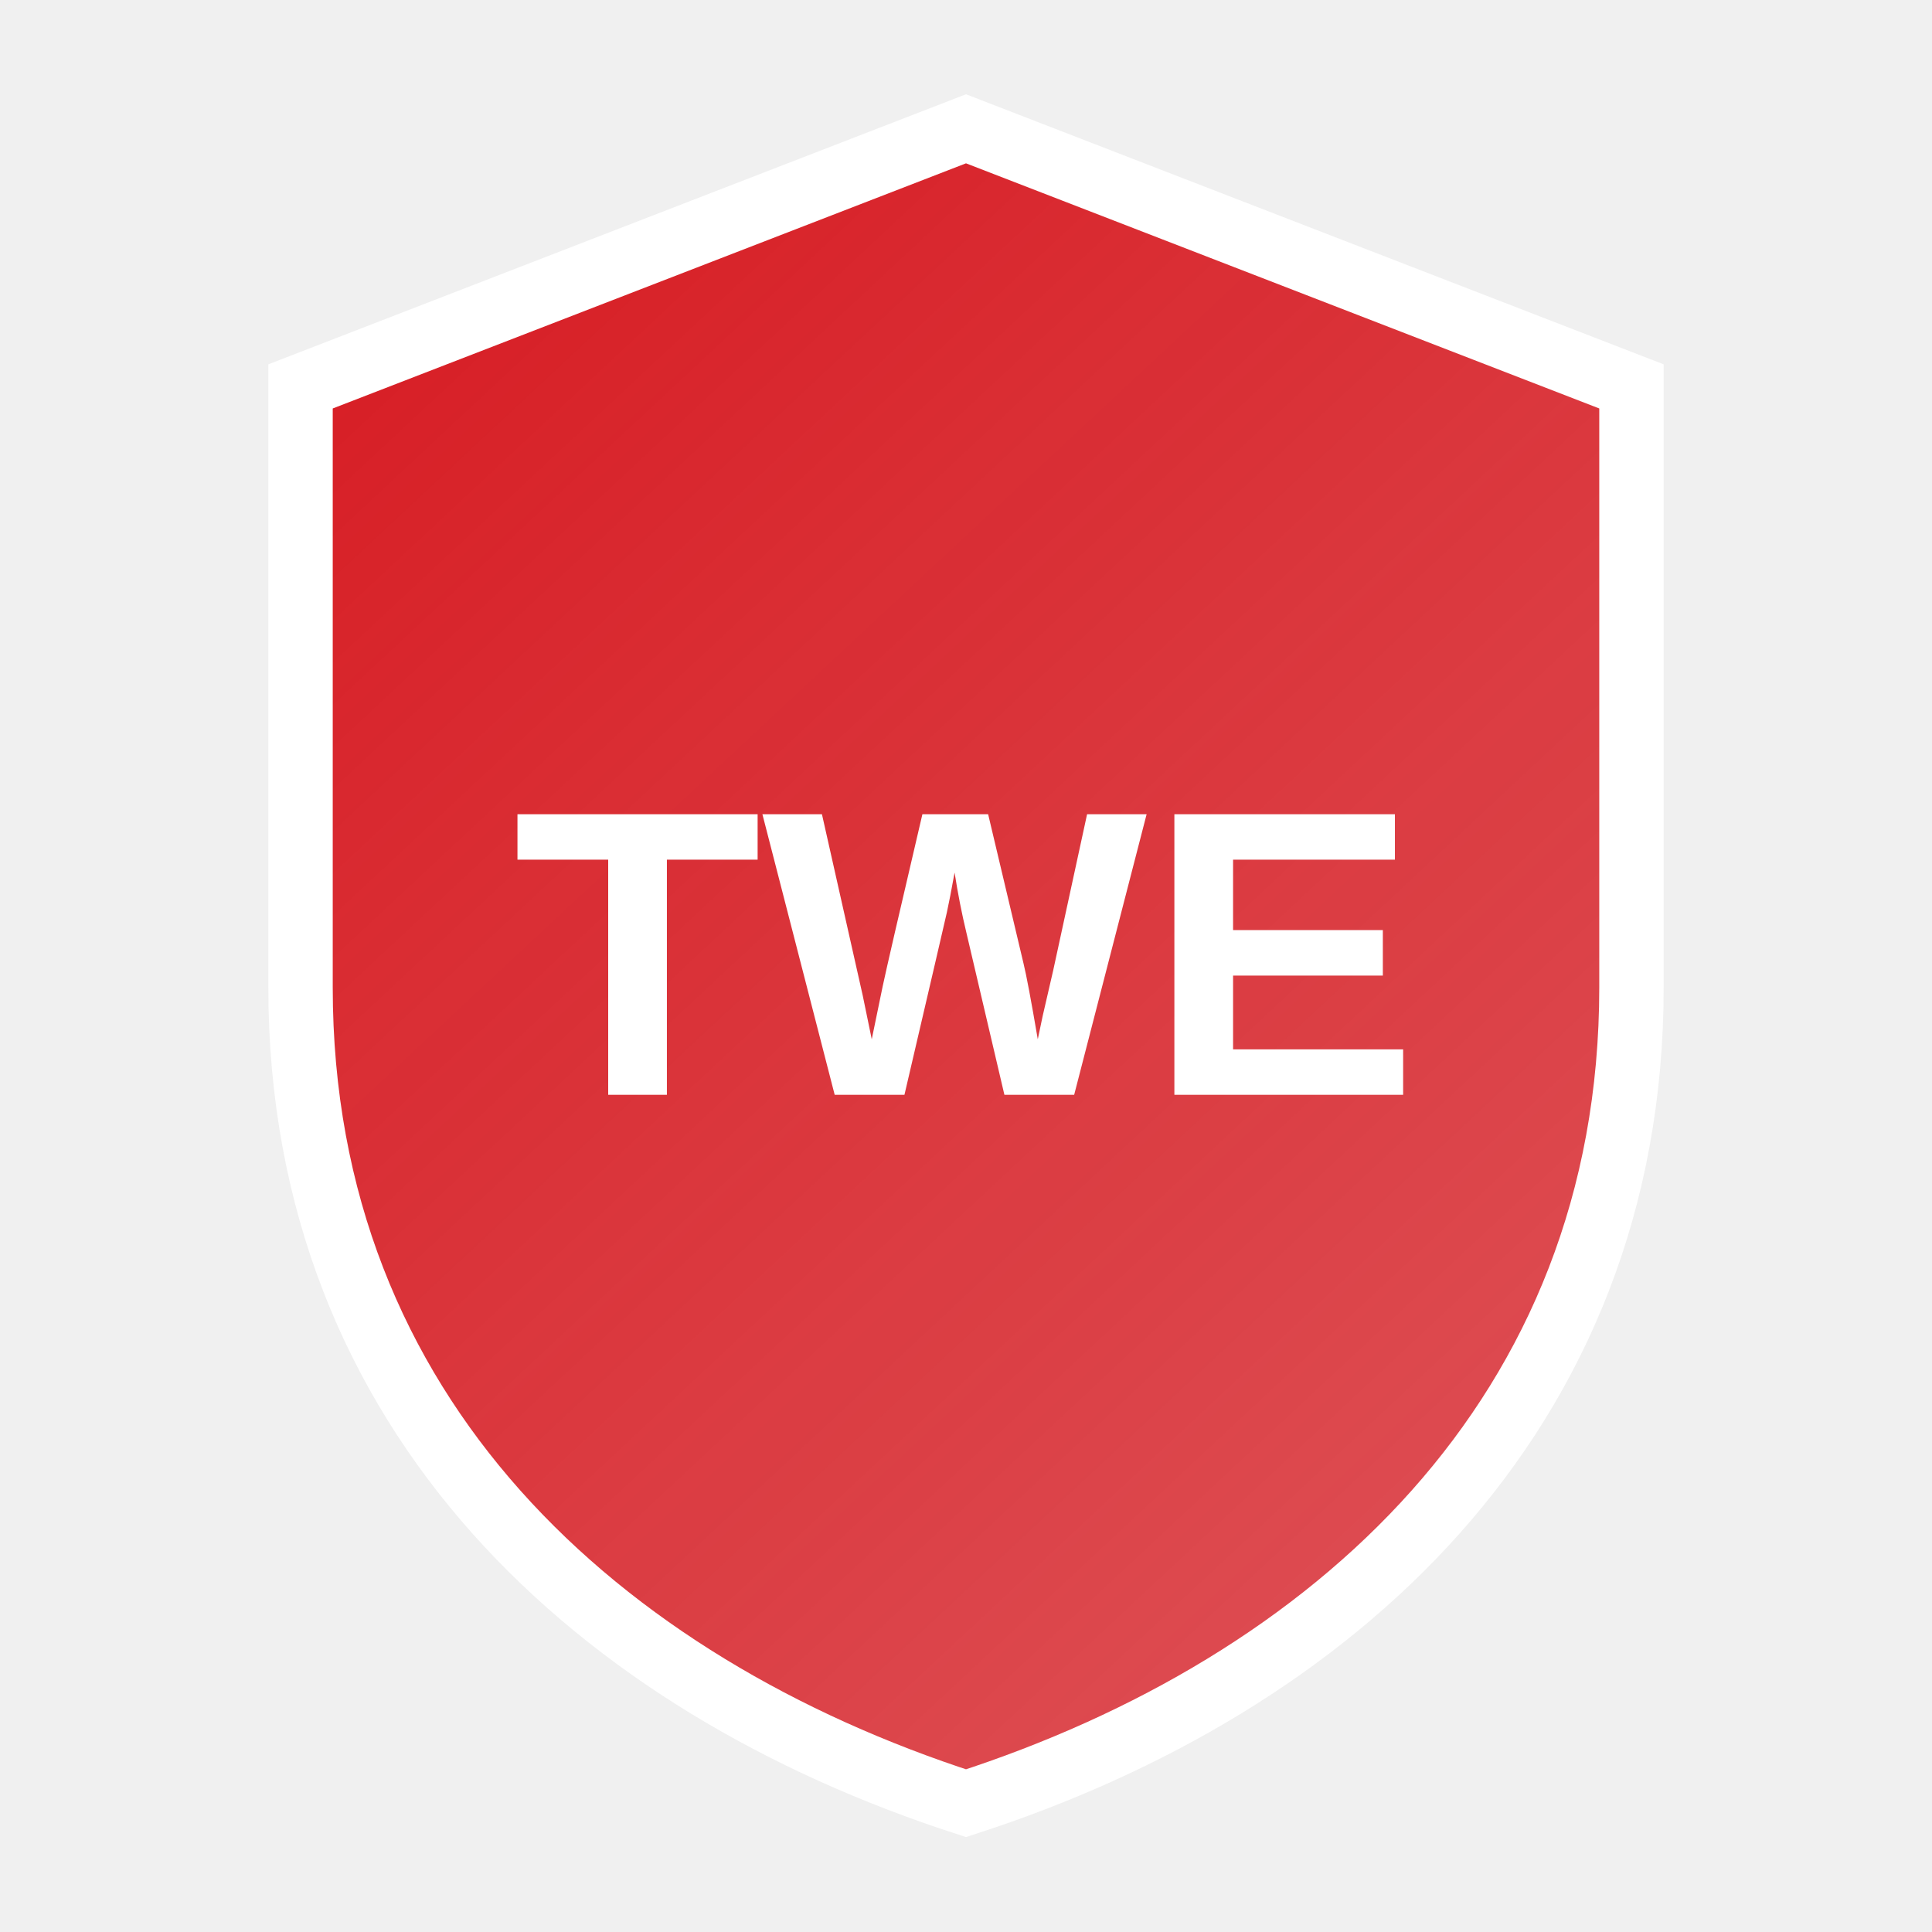
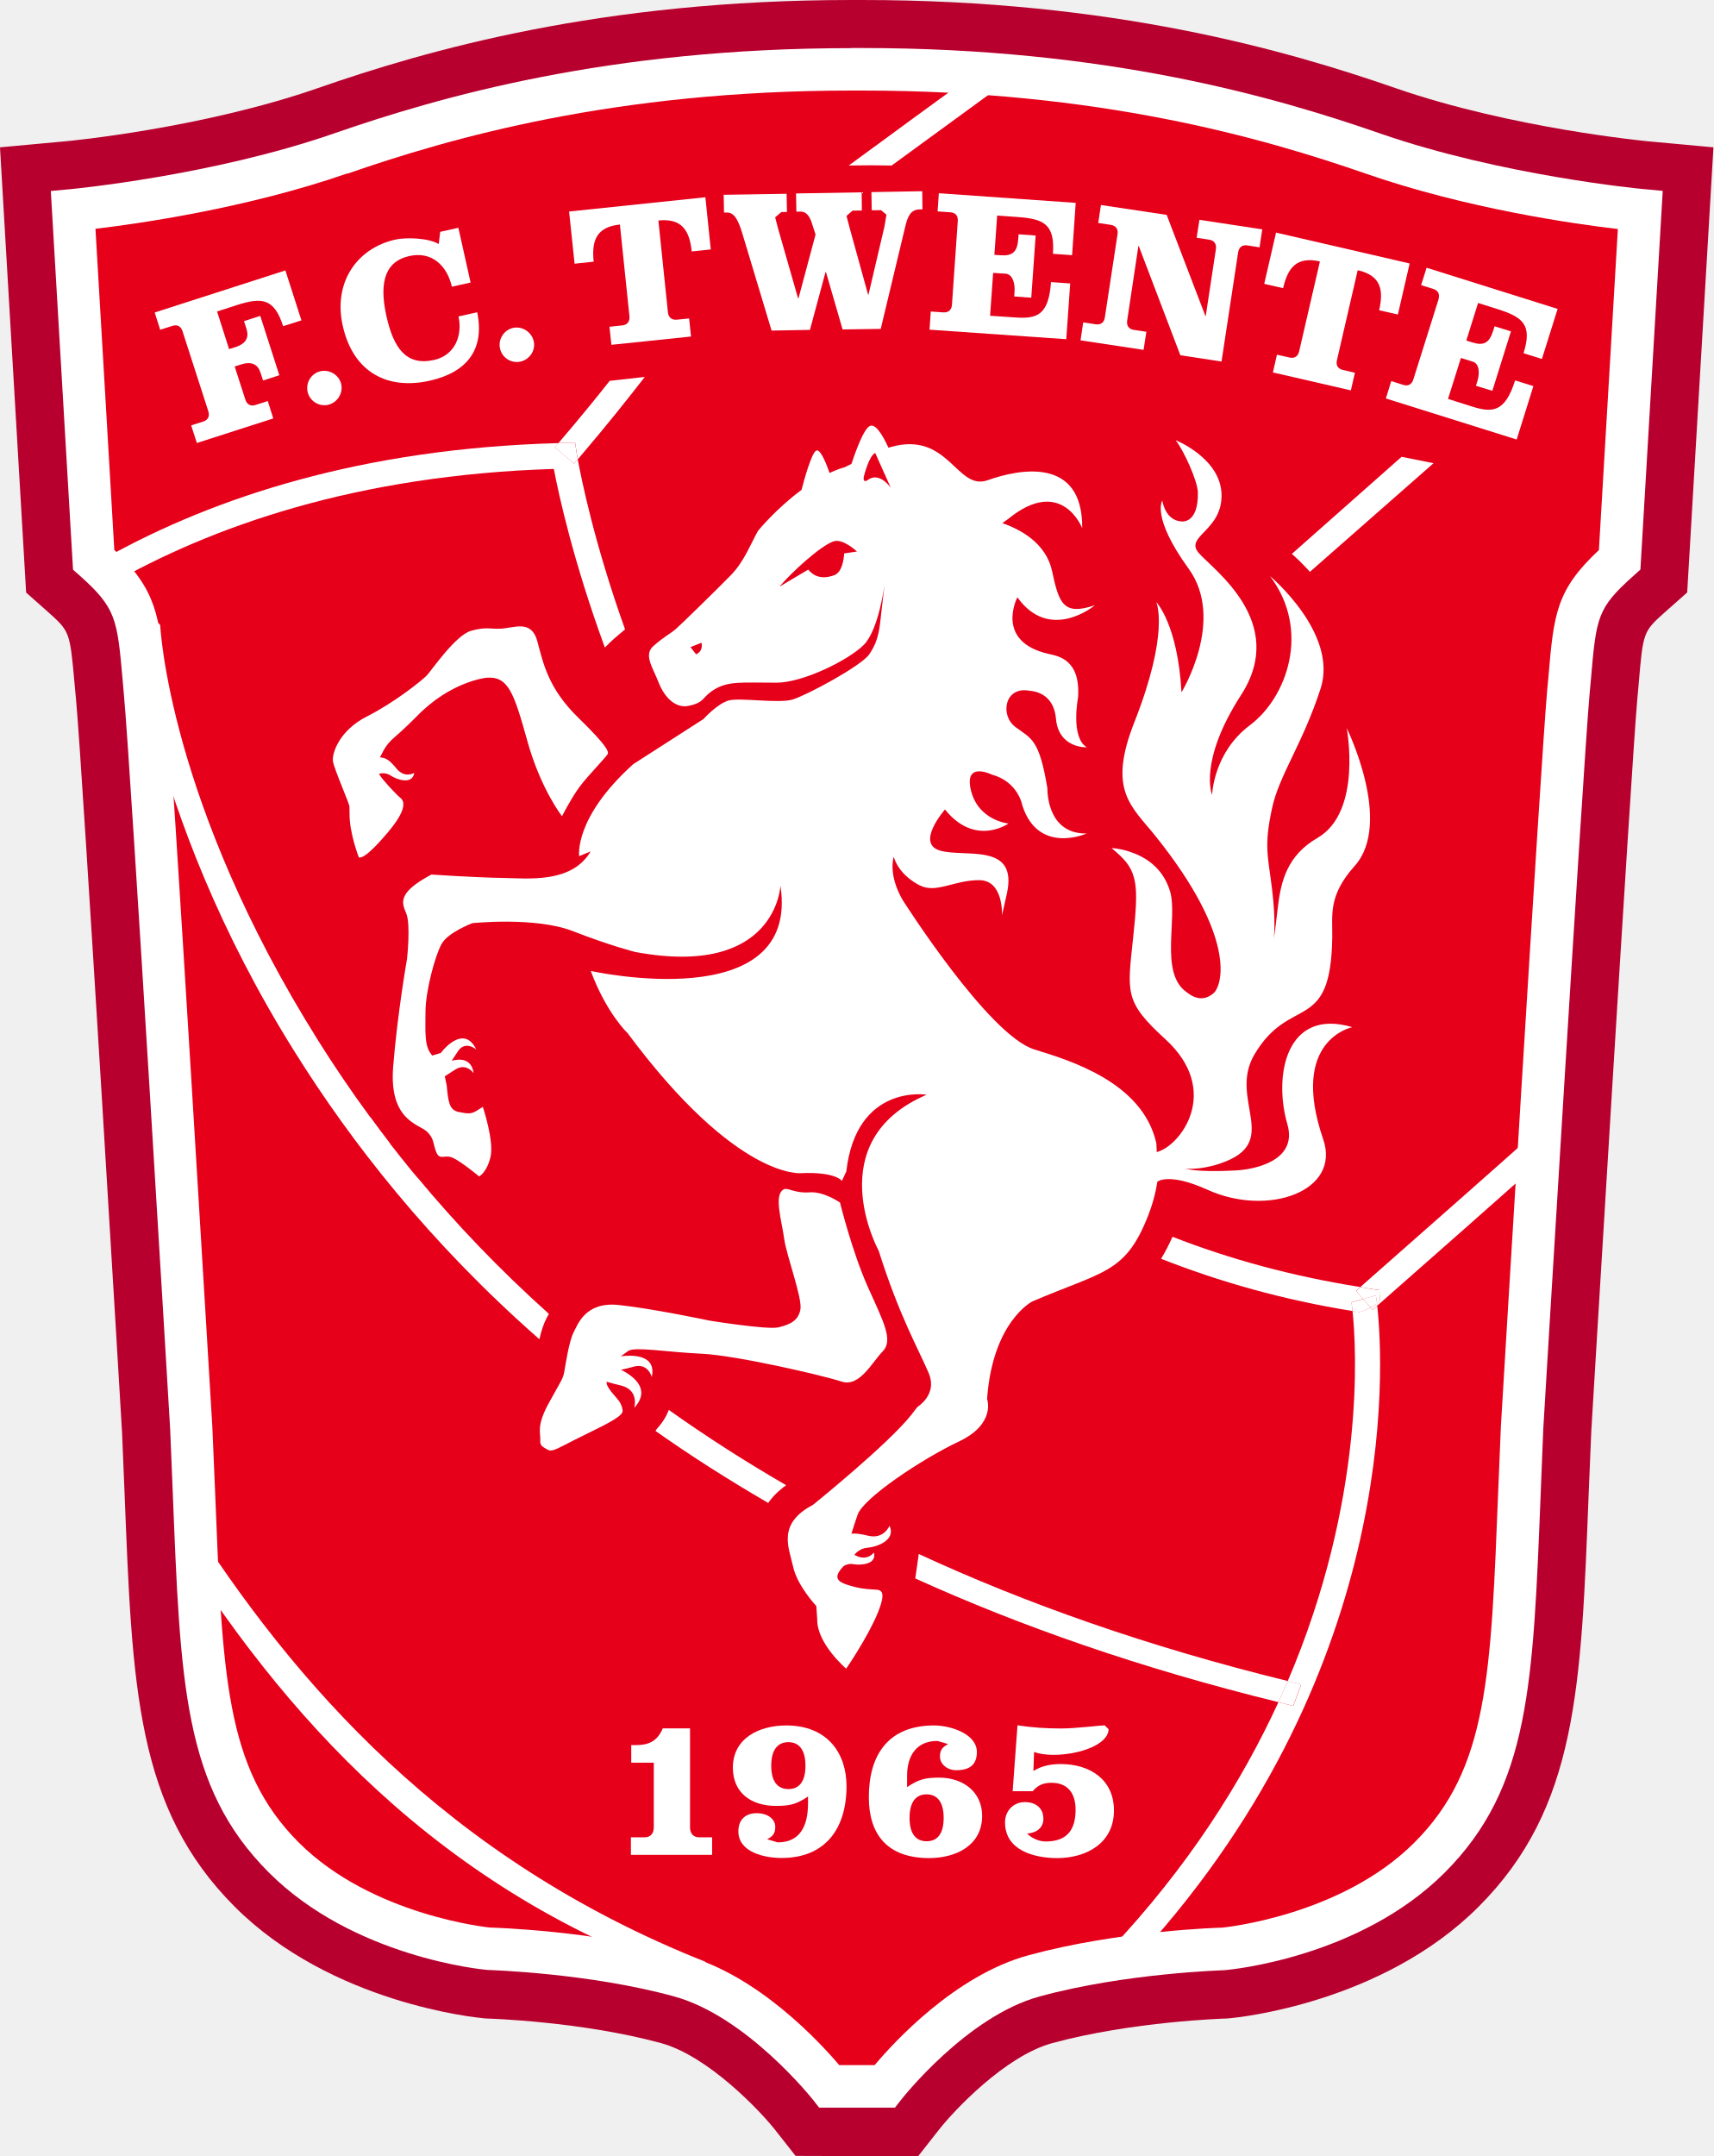
- <svg xmlns="http://www.w3.org/2000/svg" viewBox="0 0 180 180" fill="none">
-   <defs>
-     <linearGradient id="g_TWE" x1="20" y1="15" x2="160" y2="165" gradientUnits="userSpaceOnUse">
-       <stop offset="0%" stop-color="#D71920" />
-       <stop offset="100%" stop-color="#D71920" stop-opacity="0.72" />
+ <svg xmlns="http://www.w3.org/2000/svg" xmlns:xlink="http://www.w3.org/1999/xlink" width="281.947" height="354.677" viewBox="0 0 317.976 400" id="svg2" version="1.1">
+   <defs id="defs4">
+     <linearGradient id="stop0">
+       <stop id="stop3450" offset="0" stop-color="#00aaec" />
+       <stop id="stop3452" offset="1" stop-color="#0076d0" />
    </linearGradient>
+     <linearGradient gradientUnits="userSpaceOnUse" x2="641.65" x1="255.67" xlink:href="#stop0" />
+     <linearGradient gradientUnits="userSpaceOnUse" x2="861.7" x1="725.2" xlink:href="#stop0" />
+     <clipPath id="clipPath5029" clipPathUnits="userSpaceOnUse">
+       <rect transform="scale(1,-1)" y="-790.086" x="271.352" height="94.857" width="53.714" id="rect5031" style="fill:#0000ff;fill-rule:evenodd;stroke:#000000;stroke-width:0.8px;stroke-linecap:butt;stroke-linejoin:miter;stroke-opacity:1" />
+     </clipPath>
+     <clipPath clipPathUnits="userSpaceOnUse" id="clipPath2999">
+       <path d="m 0,0 595.276,0 0,841.89 L 0,841.89 0,0 Z" id="path3001" />
+     </clipPath>
+     <clipPath clipPathUnits="userSpaceOnUse" id="clipPath3007">
+       <path d="m 0,0 595.278,0 0,841.887 L 0,841.887 0,0 Z" id="path3009" />
+     </clipPath>
+     <clipPath clipPathUnits="userSpaceOnUse" id="clipPath3017">
+       <path d="m -8.505,-8.505 612.288,0 0,858.897 -612.288,0 0,-858.897 z" id="path3019" style="clip-rule:evenodd" />
+     </clipPath>
+     <clipPath clipPathUnits="userSpaceOnUse" id="clipPath3025">
+       <path d="m -44.073,850.392 683.424,0 0,-858.897 -683.424,0 0,858.897 z" id="path3027" />
+     </clipPath>
+     <clipPath clipPathUnits="userSpaceOnUse" id="clipPath3033">
+       <path d="M 595.278,841.887 0,841.887 0,0 l 595.278,0 0,841.887 z M 46.35,650.034 l 505.917,0 0,-71.514 -505.917,0 0,71.514 z" id="path3035" />
+     </clipPath>
+     <clipPath clipPathUnits="userSpaceOnUse" id="clipPath3045">
+       <path d="m 8.505,700.155 578.268,0 0,85.041 -578.268,0 0,-85.041 z" id="path3047" style="clip-rule:evenodd" />
+     </clipPath>
+     <clipPath clipPathUnits="userSpaceOnUse" id="clipPath3153">
+       <path d="m 29.763,28.962 110.16,0 0,45.126 -110.16,0 0,-45.126 z" id="path3155" style="clip-rule:evenodd" />
+     </clipPath>
+     <clipPath clipPathUnits="userSpaceOnUse" id="clipPath3161">
+       <path d="m 0.938,2.957 1,0 0,1 -1,0 0,-1 z" id="path3163" />
+     </clipPath>
+     <clipPath clipPathUnits="userSpaceOnUse" id="clipPath3173">
+       <path d="m 552.267,650.034 -505.917,0 0,-71.514 505.917,0 0,71.514 z" id="path3175" />
+     </clipPath>
+     <clipPath clipPathUnits="userSpaceOnUse" id="clipPath3181">
+       <path d="m 46.162,578.346 506.327,0 0,72.006 -506.327,0 0,-72.006 z" id="path3183" />
+     </clipPath>
+     <clipPath clipPathUnits="userSpaceOnUse" id="clipPath3201">
+       <path d="m 433.701,35.901 153.072,0 0,30.717 -153.072,0 0,-30.717 z" id="path3203" />
+     </clipPath>
+     <clipPath clipPathUnits="userSpaceOnUse" id="clipPath3289">
+       <path d="m 481.321,50.262 c -1.215,1.215 -1.216,3.185 -0.001,4.401 1.215,1.215 3.185,1.215 4.401,0 1.215,-1.215 1.216,-3.185 10e-4,-4.401 -1.215,-1.215 -3.186,-1.216 -4.401,0" id="path3291" />
+     </clipPath>
+     <clipPath clipPathUnits="userSpaceOnUse" id="clipPath3305">
+       <path d="m 481.292,50.188 c -0.254,0.255 -0.457,0.542 -0.608,0.848 1.186,-1.117 3.052,-1.095 4.212,0.064 1.159,1.16 1.18,3.027 0.063,4.212 0.306,-0.151 0.593,-0.353 0.847,-0.608 1.247,-1.247 1.248,-3.268 0.001,-4.515 -1.246,-1.247 -3.268,-1.247 -4.515,-10e-4" id="path3307" />
+     </clipPath>
+     <clipPath clipPathUnits="userSpaceOnUse" id="clipPath3313">
+       <path d="m 481.321,50.262 c -1.215,1.215 -1.216,3.185 -0.001,4.401 1.215,1.215 3.185,1.215 4.401,0 1.215,-1.215 1.216,-3.185 10e-4,-4.401 -1.215,-1.215 -3.186,-1.216 -4.401,0" id="path3315" />
+     </clipPath>
+     <clipPath clipPathUnits="userSpaceOnUse" id="clipPath3323">
+       <path d="m 481.321,50.262 c -1.215,1.215 -1.216,3.185 -0.001,4.401 1.215,1.215 3.185,1.215 4.401,0 1.215,-1.215 1.216,-3.185 10e-4,-4.401 -1.215,-1.215 -3.186,-1.216 -4.401,0" id="path3325" />
+     </clipPath>
+     <style type="text/css" id="style2989">
+    
+     .fil1 {fill:#2D4287}
+     .fil3 {fill:#912747}
+     .fil0 {fill:#B0ADB9}
+     .fil2 {fill:#FEFEFE}
+    
+   </style>
+     <clipPath id="clipPath6125-9">
+       <path id="path6127-5" d="m 297.905,392.154 c -3.142,-10e-4 -5.688,-2.55 -5.687,-5.692 0.002,-3.142 2.551,-5.689 5.693,-5.686 3.142,10e-4 5.688,2.55 5.686,5.692 -10e-4,3.141 -2.549,5.686 -5.688,5.686 -10e-4,0 -0.003,0 -0.004,0" />
+     </clipPath>
+     <clipPath id="clipPath6037-0">
+       <path id="path6039-7" d="m 297.901,398.972 c -6.908,-0.002 -12.505,-5.605 -12.501,-12.514 0.003,-6.909 5.606,-12.505 12.514,-12.501 6.909,0.002 12.506,5.606 12.502,12.514 -0.003,6.906 -5.603,12.501 -12.508,12.501 -0.003,0 -0.005,0 -0.007,0" />
+     </clipPath>
+     <clipPath id="clipPath5949-4">
+       <path id="path5951-5" d="m 297.898,405.359 c -7.423,-0.004 -13.844,-4.289 -16.93,-10.517 -1.252,-2.527 -1.955,-5.375 -1.954,-8.387 10e-4,-1.194 0.113,-2.362 0.325,-3.496 l 5.992,0.004 c -0.308,1.112 -0.474,2.284 -0.475,3.495 -10e-4,2.082 0.486,4.051 1.352,5.797 2.132,4.302 6.566,7.259 11.693,7.261 5.123,0.003 9.557,-2.946 11.695,-7.239 0.872,-1.749 1.362,-3.72 1.363,-5.806 10e-4,-1.21 -0.164,-2.382 -0.472,-3.495 l 5.993,0.003 c 0.211,1.133 0.322,2.302 0.321,3.497 -10e-4,3.034 -0.717,5.9 -1.99,8.439 -3.102,6.194 -9.506,10.444 -16.903,10.444 -0.003,0 -0.007,0 -0.01,0" />
+     </clipPath>
+     <style id="style6" type="text/css" />
  </defs>
-   <path d="M90 12 L152 36 V92 C152 132 124 157 90 168 C56 157 28 132 28 92 V36 L90 12 Z" fill="url(#g_TWE)" stroke="#FFFFFF" stroke-width="6" />
-   <text x="90" y="102" text-anchor="middle" font-family="Arial,sans-serif" font-weight="900" font-size="38" fill="#FFFFFF">TWE</text>
+   <g id="layer1" transform="translate(312.0272,-269.5804)">
+     <g style="fill-rule:evenodd" id="g5531" transform="matrix(0.00833195,0,0,0.00833195,-311.9069,269.5803)">
+       <g id="g3111" transform="translate(-29023.315,11726.583)">
+         <path style="fill:#e6001a;fill-rule:nonzero" id="path12" d="m 47975.686,-10182.453 c -4977.195,0 -8582.662,906.989 -11386.082,1878.941 -2803.42,971.952 -5949.147,1259.29 -5949.147,1259.29 L 31097.7,736.392 c 1031.918,914.485 991.94,1324.254 1144.355,2975.823 149.915,1631.58 1029.419,16363.276 1029.419,16363.276 227.372,5262.034 107.44,7608.211 2058.84,9562.11 1783.994,1783.994 4577.419,2033.854 4577.419,2033.854 0,0 2243.736,57.467 4232.615,599.662 1801.484,489.723 3343.115,2461.112 3343.115,2461.112 l 1229.307,0 c 0,0 1526.64,-1968.89 3325.626,-2461.112 1993.876,-544.693 4235.112,-599.662 4235.112,-599.662 0,0 2793.426,-249.86 4577.42,-2033.854 1958.896,-1958.896 1831.468,-4297.578 2058.84,-9562.11 0,0 887,-14731.696 1031.918,-16363.276 152.414,-1721.53 112.437,-2061.338 1144.355,-2975.823 l 457.242,-7780.614 c 0,0 -3148.225,-287.338 -5949.146,-1259.29 -2803.42,-971.952 -6408.888,-1878.941 -11386.082,-1878.941 l -229.871,0 z" />
+         <path style="fill:#b7002e;fill-rule:nonzero" id="path14" d="m 37096.818,-6844.335 c 2218.749,-769.566 5759.254,-1791.49 10878.868,-1791.49 l 229.87,0 c 5122.113,0 8662.617,1021.924 10878.868,1791.49 1749.014,607.158 3587.977,956.961 4829.777,1146.853 -99.943,1731.524 -289.836,4932.22 -337.309,5746.761 C 62662.407,1021.232 62552.469,1808.288 62427.539,3254.972 l -27.484,322.318 c -144.918,1634.079 -996.938,15806.09 -1031.918,16408.251 l -57.468,1411.704 c -167.406,4212.625 -249.859,5844.206 -1551.625,7148.47 -1306.764,1306.764 -3440.561,1564.119 -3600.471,1581.609 -369.791,12.493 -2523.577,107.439 -4524.949,652.132 -1539.133,419.764 -2820.91,1561.62 -3538.006,2318.693 -719.594,-754.574 -2008.868,-1898.929 -3548,-2318.693 -2001.372,-544.693 -4155.158,-639.639 -4524.949,-652.132 -157.412,-17.49 -2291.209,-274.845 -3600.471,-1581.609 -1301.766,-1301.766 -1381.721,-2940.842 -1551.625,-7180.952 l -54.969,-1356.735 c -37.479,-627.146 -884.502,-14799.158 -1036.916,-16438.234 l -29.983,-337.31 C 33633.77,1933.217 33556.314,1078.699 32604.35,51.778 c -47.473,-812.042 -237.366,-4017.735 -339.808,-5749.259 1244.298,-189.893 3080.763,-539.696 4832.276,-1146.853 z m 10878.868,-4882.248 c -5589.35,0 -9464.665,1119.369 -11893.296,1963.893 -2581.045,896.994 -5554.369,1176.837 -5584.352,1179.335 l -1489.161,137.423 87.451,1494.158 494.721,8420.254 479.729,424.76 c 494.722,442.251 494.722,442.251 599.662,1614.09 l 32.482,349.803 c 147.417,1586.606 1016.927,16165.888 1024.423,16313.304 l 54.969,1321.755 c 172.402,4355.046 254.856,7038.533 2456.115,9239.792 2156.285,2156.285 5394.459,2468.609 5531.882,2481.102 l 47.473,4.997 47.473,2.498 c 19.989,0 2088.823,62.465 3867.82,547.192 1051.907,287.338 2211.254,1516.645 2533.572,1923.915 l 462.24,587.169 752.076,2.499 1981.383,0 467.236,-594.665 c 319.82,-407.27 1466.674,-1634.079 2516.082,-1918.918 1778.997,-484.727 3845.333,-547.192 3867.82,-547.192 l 44.974,-2.498 49.972,-4.997 c 137.423,-12.493 3375.598,-322.319 5531.882,-2481.102 2203.758,-2203.758 2283.713,-4874.752 2453.617,-9209.808 l 57.468,-1376.724 c 7.495,-122.431 884.501,-14704.212 1024.422,-16295.815 l 29.983,-329.814 c 99.944,-1181.834 99.944,-1181.834 602.161,-1629.082 l 479.729,-424.76 584.671,-9911.913 -1489.161,-137.423 c -29.983,-4.997 -3000.808,-284.839 -5586.851,-1179.335 -2426.132,-842.025 -6303.946,-1963.893 -11890.797,-1963.893 l -229.87,0 z" />
+         <path style="fill:#e6001a;fill-rule:nonzero" id="path16" d="m 47975.686,-10182.453 c -4977.195,0 -8582.662,906.989 -11386.082,1878.941 -2803.42,971.952 -5949.147,1259.29 -5949.147,1259.29 L 31097.7,736.392 c 1031.918,914.485 991.94,1324.254 1144.355,2975.823 149.915,1631.58 1029.419,16363.276 1029.419,16363.276 227.372,5262.034 107.44,7608.211 2058.84,9562.11 1783.994,1783.994 4577.419,2033.854 4577.419,2033.854 0,0 2243.736,57.467 4232.615,599.662 1801.484,489.723 3343.115,2461.112 3343.115,2461.112 l 1229.307,0 c 0,0 1526.64,-1968.89 3325.626,-2461.112 1993.876,-544.693 4235.112,-599.662 4235.112,-599.662 0,0 2793.426,-249.86 4577.42,-2033.854 1958.896,-1958.896 1831.468,-4297.578 2058.84,-9562.11 0,0 887,-14731.696 1031.918,-16363.276 152.414,-1721.53 112.437,-2061.338 1144.355,-2975.823 l 457.242,-7780.614 c 0,0 -3148.225,-287.338 -5949.146,-1259.29 -2803.42,-971.952 -6408.888,-1878.941 -11386.082,-1878.941 l -229.871,0 z" />
+         <path style="fill:#ffffff;fill-rule:nonzero" id="path18" d="m 36744.517,-7858.763 c 2291.208,-794.552 5946.648,-1851.456 11231.169,-1851.456 l 229.87,0 c 5284.521,0 8939.961,1056.904 11228.671,1851.456 2246.234,779.561 4642.383,1119.369 5609.338,1231.806 -47.473,774.563 -402.273,6816.158 -422.262,7148.471 -949.465,889.499 -1004.434,1414.203 -1124.366,2823.408 l -29.983,324.817 c -142.42,1619.087 -994.44,15776.107 -1029.42,16375.769 l -57.468,1391.715 c -164.907,4132.671 -219.876,6216.496 -1866.448,7863.068 -1636.577,1639.076 -4257.6,1893.933 -4285.084,1896.431 -62.465,0 -2291.209,64.964 -4312.569,614.654 -1629.082,444.749 -2993.313,1931.411 -3425.569,2446.121 l -789.555,0 c -434.755,-512.211 -1808.981,-2001.372 -3438.062,-2446.121 -2021.361,-549.69 -4250.105,-614.654 -4345.051,-617.152 0,0 -2618.524,-257.355 -4255.102,-1893.933 -1644.073,-1644.073 -1699.042,-3737.893 -1866.448,-7895.549 l -57.467,-1351.738 c -37.479,-609.657 -879.504,-14766.677 -1029.42,-16388.263 l -29.983,-342.307 c -117.434,-1324.254 -182.397,-1913.921 -1124.366,-2803.42 -17.49,-332.313 -374.789,-6373.907 -419.764,-7150.969 966.955,-114.935 3363.105,-454.744 5606.84,-1231.806 z m 11231.169,-2795.924 c -5426.941,0 -9184.823,1086.887 -11540.995,1903.927 -2713.47,939.47 -5806.727,1229.307 -5836.71,1234.304 l -457.242,42.476 494.721,8432.747 147.417,129.927 c 814.541,724.592 837.028,969.454 956.961,2321.192 l 29.983,344.806 c 149.915,1604.096 1021.924,16200.868 1029.419,16348.284 l 54.969,1341.744 c 172.403,4312.569 237.367,6621.268 2143.792,8525.195 1883.938,1883.938 4747.324,2158.783 4867.256,2168.777 52.471,2.499 2241.237,64.964 4150.161,587.169 1624.085,442.251 3078.265,2278.716 3095.755,2296.206 l 142.42,182.397 1689.048,0 142.419,-182.397 c 14.992,-17.49 1454.181,-1851.457 3080.764,-2293.707 1911.422,-522.206 4097.69,-582.172 4120.177,-584.671 149.916,-12.493 3013.302,-287.338 4899.738,-2171.276 1906.426,-1906.425 1968.891,-4205.129 2141.293,-8495.211 l 54.969,-1381.721 c 7.496,-139.921 887,-14736.693 1029.42,-16343.288 l 29.983,-327.315 c 122.431,-1424.197 139.921,-1606.594 959.459,-2338.682 l 144.919,-129.927 497.219,-8432.747 -454.743,-42.476 c -29.983,-2.498 -3123.24,-294.834 -5836.71,-1234.304 -2356.172,-819.538 -6114.054,-1903.926 -11540.995,-1903.926 l -229.87,0 z" />
+         <path style="fill:#ffffff;fill-rule:nonzero" id="path20" d="m 44377.714,26761.722 0,2198.761 c 0,129.926 64.963,224.873 204.884,224.873 l 287.338,0 0,389.78 -1808.98,0 0,-389.78 304.828,0 c 139.921,0 204.885,-92.448 204.885,-224.873 l 0,-1436.691 -502.217,0 0,-392.278 117.434,0 c 269.848,0 464.738,-87.451 584.67,-372.291 l 604.659,0 z" />
+         <path style="fill:#ffffff;fill-rule:nonzero" id="path22" d="m 46186.694,27591.254 c 0,357.299 144.918,519.708 382.285,519.708 237.366,0 379.786,-162.409 379.786,-519.708 0,-357.298 -144.919,-524.704 -379.786,-524.704 -237.367,0 -382.285,167.406 -382.285,524.704 z m 819.538,684.615 c -249.859,172.402 -404.772,209.881 -712.098,209.881 -557.186,0 -961.958,-292.335 -961.958,-852.019 0,-659.629 592.166,-939.471 1186.831,-939.471 931.974,0 1344.242,632.144 1344.242,1351.738 0,954.462 -479.729,1599.099 -1444.186,1599.099 l -4.997,0 c -372.29,0 -959.459,-124.93 -959.459,-592.166 0,-287.338 187.394,-404.772 404.772,-404.772 257.355,0 417.264,134.924 417.264,307.326 0,142.42 -54.969,209.882 -182.397,272.347 l 237.366,69.961 c 479.73,0 674.62,-342.308 674.62,-869.51 l 0,-157.412 z" />
+         <path style="fill:#ffffff;fill-rule:nonzero" id="path24" d="m 49267.458,28753.1 c 0,357.298 144.918,519.707 379.785,519.707 237.367,0 379.786,-162.409 379.786,-519.707 0,-357.299 -144.918,-524.705 -379.786,-524.705 -237.366,0 -379.785,167.406 -379.785,524.705 z m -52.471,-687.113 c 252.358,-172.403 404.772,-209.882 712.099,-209.882 519.707,0 956.96,307.327 956.96,852.02 0,659.628 -584.67,939.47 -1181.834,939.47 -916.983,0 -1341.743,-514.71 -1341.743,-1354.236 0,-951.964 439.752,-1599.099 1454.18,-1599.099 367.293,0 951.964,187.394 951.964,592.166 0,287.338 -167.406,404.772 -459.741,404.772 -199.888,0 -362.296,-134.924 -362.296,-307.327 0,-144.918 57.467,-209.881 182.397,-274.845 l -239.865,-69.96 c -477.231,0 -674.619,344.805 -674.619,772.065 l 0,257.354 z" />
+         <path style="fill:#ffffff;fill-rule:nonzero" id="path26" d="m 51673.601,26691.762 c 327.316,49.971 647.135,69.96 971.952,69.96 319.82,0 882.003,-69.96 966.955,-69.96 l 87.451,84.952 c 0,334.811 -637.141,572.177 -1231.806,572.177 -162.408,0 -317.321,-22.487 -427.259,-64.963 l -14.991,424.76 c 184.895,-117.434 394.777,-154.912 607.157,-154.912 647.136,0 1186.831,339.808 1186.831,1034.417 0,724.591 -609.656,1059.402 -1264.287,1059.402 -514.71,0 -1161.845,-172.402 -1161.845,-794.552 0,-254.856 184.896,-452.245 442.251,-452.245 232.369,0 412.267,124.93 412.267,372.29 0,209.882 -167.405,317.321 -362.295,327.316 102.442,107.439 264.85,177.4 414.766,177.4 474.732,0 664.625,-259.854 664.625,-707.102 0,-342.307 -154.913,-599.662 -534.698,-599.662 -149.916,0 -292.336,32.482 -419.764,187.395 l -447.248,0 107.44,-1461.676 z" />
+         <path style="fill:#ffffff;fill-rule:nonzero" id="path28" d="m 33031.609,22793.959 c 2536.071,3975.259 6141.539,7938.025 12088.187,9754.501 l -407.271,-594.665 c -5804.228,-2306.2 -9167.332,-6233.986 -11531,-9939.397 l -152.414,782.059 z" />
+         <path style="fill:#ffffff;fill-rule:nonzero" id="path30" d="m 33391.407,-1869.639 -124.93,-384.783 267.349,-84.952 c 109.938,-34.98 149.916,-119.932 114.936,-229.87 l -574.676,-1781.496 c -34.981,-109.938 -117.434,-154.913 -224.874,-119.932 l -272.346,87.451 -122.431,-384.783 2910.859,-936.972 357.299,1111.873 -407.271,129.927 c -202.386,-629.645 -479.729,-647.135 -1039.414,-467.237 l -432.256,139.921 267.349,837.028 137.423,-42.476 c 249.859,-79.955 309.825,-224.873 249.859,-409.769 l -54.969,-169.904 362.295,-117.434 424.761,1321.755 -362.296,117.434 -54.969,-169.904 c -59.966,-184.896 -192.391,-267.349 -442.25,-184.896 l -134.924,42.476 237.366,737.085 c 34.98,109.938 117.434,154.913 227.372,119.932 l 272.346,-87.451 122.431,387.282 -1701.541,547.192 z" />
+         <path style="fill:#ffffff;fill-rule:nonzero" id="path32" d="m 36604.595,-3188.895 c 54.969,202.386 -69.96,414.766 -269.847,472.234 -199.888,54.969 -412.268,-62.465 -469.736,-264.851 -57.467,-204.885 64.964,-419.763 264.851,-474.732 197.389,-54.969 419.763,64.963 474.732,267.349 z" />
+         <path style="fill:#ffffff;fill-rule:nonzero" id="path34" d="m 38813.35,-6564.493 404.772,-89.949 272.347,1219.313 -417.265,92.448 c -104.941,-462.239 -442.251,-797.051 -949.465,-682.115 -499.718,109.938 -687.113,529.701 -509.713,1329.251 157.412,709.6 434.755,1124.366 1061.902,984.445 472.234,-104.941 637.141,-552.189 544.693,-969.453 l 417.265,-92.448 c 169.904,829.532 -227.372,1336.746 -1059.403,1524.141 -929.476,207.383 -1701.541,-174.901 -1936.409,-1226.809 -212.38,-951.963 304.828,-1721.53 1174.338,-1916.42 224.874,-49.972 724.592,-42.476 964.457,99.944 l 32.481,-272.346 z" />
+         <path style="fill:#ffffff;fill-rule:nonzero" id="path36" d="m 40899.674,-4113.374 c 37.479,209.882 -112.436,407.27 -317.321,442.251 -204.884,34.98 -404.772,-102.442 -439.752,-312.324 -37.479,-207.383 107.44,-409.769 309.825,-444.749 204.885,-34.98 409.769,107.439 447.248,314.823 z" />
+         <path style="fill:#ffffff;fill-rule:nonzero" id="path38" d="m 41806.663,-5854.892 -122.431,-1161.845 3035.789,-317.321 119.932,1161.845 -424.76,44.975 c -47.474,-464.738 -217.378,-744.58 -742.082,-689.611 l 212.38,2043.848 c 12.493,114.935 82.454,174.901 197.389,164.907 l 274.845,-27.485 42.476,402.273 -1774,184.896 -42.476,-402.273 284.84,-29.983 c 114.935,-12.493 169.904,-87.451 159.909,-202.386 l -212.38,-2043.848 c -527.203,54.969 -632.144,362.296 -584.67,827.034 l -424.761,44.975 z" />
+         <path style="fill:#ffffff;fill-rule:nonzero" id="path40" d="m 45134.787,-7389.028 1394.214,-22.487 7.496,404.772 -124.93,2.499 -137.422,117.434 64.963,249.859 444.75,1551.625 9.994,0 379.786,-1419.2 -87.451,-269.848 c -49.972,-149.916 -129.927,-242.363 -242.363,-239.865 l -97.445,0 -7.496,-404.772 1461.676,-24.986 4.997,404.772 -207.383,2.499 -134.924,117.434 64.963,249.859 414.767,1501.653 9.994,0 354.8,-1511.648 44.975,-267.349 -119.933,-99.944 -207.383,2.498 -7.496,-404.772 1131.862,-19.989 4.998,404.772 -54.969,0 c -144.919,2.499 -247.361,62.465 -317.322,337.31 l -557.185,2323.69 -849.522,12.493 -369.791,-1276.78 -9.995,0 -347.304,1286.775 -854.518,14.992 -649.634,-2156.285 c -107.439,-362.296 -204.884,-474.732 -349.803,-472.234 l -59.966,0 -7.496,-404.772 z" />
+         <path style="fill:#ffffff;fill-rule:nonzero" id="path42" d="m 50341.852,-6804.357 c 7.496,-114.935 -49.972,-187.394 -164.907,-194.89 l -284.84,-19.989 27.485,-404.772 3048.282,214.879 -79.955,1164.344 -427.259,-29.983 c 47.473,-659.628 -204.885,-779.561 -789.555,-819.538 l -452.245,-32.482 -62.465,874.507 142.42,9.994 c 267.349,17.49 369.791,-79.955 389.78,-364.794 l 7.496,-102.442 379.785,27.485 -97.445,1384.22 -379.785,-27.485 7.495,-109.938 c 12.493,-169.904 -37.479,-384.783 -202.386,-397.276 l -274.845,-17.49 -67.462,954.462 559.685,37.479 c 482.228,34.98 744.58,-47.473 797.051,-787.056 l 427.259,29.983 -87.451,1241.8 -3045.783,-212.38 27.484,-404.772 279.843,19.989 c 114.935,7.496 184.895,-54.969 192.391,-172.403 l 129.927,-1866.448 z" />
+         <path style="fill:#ffffff;fill-rule:nonzero" id="path44" d="m 55853.745,-4685.552 9.994,0 227.372,-1496.656 c 14.992,-112.437 -37.479,-189.893 -149.915,-207.383 l -279.843,-42.476 62.465,-399.775 1399.211,212.38 -59.966,399.775 -272.346,-42.476 c -114.935,-17.49 -187.395,42.476 -204.885,154.913 l -369.791,2431.13 -916.983,-139.921 -926.978,-2433.628 -7.496,0 -249.859,1659.065 c -17.49,114.935 34.981,192.392 149.916,209.882 l 277.343,42.476 -62.464,402.273 -1404.209,-212.38 59.966,-399.775 277.344,42.476 c 112.437,17.49 189.893,-39.977 204.885,-154.913 l 282.34,-1851.456 c 17.49,-112.437 -37.479,-189.893 -149.915,-207.383 l -279.842,-42.476 59.966,-399.775 1464.174,219.876 864.513,2256.228 z" />
+         <path style="fill:#ffffff;fill-rule:nonzero" id="path46" d="m 57168.004,-5410.143 262.352,-1136.859 2975.823,687.113 -262.352,1136.859 -417.265,-94.947 c 104.941,-457.242 37.479,-774.563 -477.231,-891.997 l -462.24,2001.372 c -27.484,112.437 17.491,192.392 132.426,219.876 l 267.349,62.465 -89.949,392.279 -1736.521,-399.775 89.949,-394.777 277.344,62.465 c 112.436,27.485 192.391,-24.986 217.377,-137.423 l 462.24,-2001.372 c -514.71,-117.434 -714.598,137.423 -819.538,594.665 l -417.265,-94.947 z" />
+         <path style="fill:#ffffff;fill-rule:nonzero" id="path48" d="m 61048.317,-5062.839 c 32.482,-109.938 -4.997,-194.89 -114.935,-229.87 l -272.347,-84.952 122.431,-387.282 2918.355,916.983 -349.803,1114.372 -409.769,-127.428 c 199.888,-632.144 -14.991,-804.547 -577.174,-981.947 l -434.755,-137.423 -262.352,837.028 137.422,42.476 c 254.856,79.955 377.287,7.496 462.24,-264.851 l 29.983,-94.947 364.794,112.437 -414.766,1324.254 -364.795,-112.437 32.482,-104.941 c 49.972,-162.408 52.471,-384.783 -104.941,-432.256 l -262.352,-82.454 -287.338,911.986 534.699,169.904 c 459.741,144.918 737.084,124.93 959.459,-582.172 l 407.27,127.428 -372.29,1189.33 -2913.358,-914.485 119.933,-387.282 267.349,84.952 c 109.938,34.98 192.392,-12.493 224.873,-122.431 l 562.183,-1786.493 z" />
+         <path style="fill:#ffffff;fill-rule:nonzero" id="path50" d="m 58184.931,1006.24 2753.448,-2418.637 -712.099,-142.42 -2443.622,2161.282 c 77.456,69.961 229.87,207.383 402.273,399.775 z" />
+         <path style="fill:#ffffff;fill-rule:nonzero" id="path52" d="m 49472.342,22876.412 c -24.986,179.899 -52.47,377.287 -77.456,544.693 2341.18,1061.902 5022.169,2001.372 8085.442,2753.448 74.958,-157.411 142.42,-312.324 209.882,-469.735 -3130.735,-767.068 -5851.702,-1734.023 -8217.868,-2828.406 z" />
+         <path style="fill:#ffffff;fill-rule:nonzero" id="path54" d="m 46519.007,21344.776 c -936.972,-542.195 -1806.482,-1101.879 -2613.527,-1676.555 -49.972,132.425 -132.425,274.845 -264.851,419.763 l -32.481,47.473 c 777.062,549.69 1616.588,1084.389 2511.084,1604.096 94.947,-137.423 224.873,-269.848 399.775,-394.777 z" />
+         <path style="fill:#ffffff;fill-rule:nonzero" id="path56" d="m 59581.644,17439.477 -44.975,-52.471 c -162.408,82.454 -357.299,152.415 -357.299,92.448 l -44.974,-9.994 c 87.45,829.532 284.839,4197.634 -1444.186,8237.856 102.442,24.986 199.887,49.972 299.831,74.958 l -174.902,477.231 c -112.436,-27.484 -219.876,-54.969 -332.312,-82.453 -817.04,1776.498 -2008.868,3662.935 -3750.386,5511.893 l 412.267,387.281 c 6071.578,-6443.867 5686.795,-13384.955 5539.378,-14724.2 l -59.966,54.969 -39.978,32.482 z" />
+         <path style="fill:#ffffff;fill-rule:nonzero" id="path58" d="m 57990.041,25779.776 c -99.944,-24.986 -197.389,-49.972 -299.831,-74.958 -67.462,154.913 -137.423,312.324 -209.882,469.735 112.437,27.485 219.876,57.468 332.313,82.454 l 174.901,-477.231 z" />
+         <path style="fill:#ffffff;fill-rule:nonzero" id="path60" d="m 63329.531,13376.767 c -1074.394,959.459 -2383.656,2111.31 -4022.732,3555.496 l 194.89,32.481 232.369,34.981 7.495,232.369 -64.963,69.96 4.997,47.474 c 1426.696,-1254.293 2601.034,-2291.209 3590.476,-3170.713 l 54.969,-802.048 z" />
+         <polygon style="fill:#ffffff;fill-rule:nonzero" id="polygon62" transform="matrix(2.498592,0,0,2.498592,-32001.731,-23569.907)" points="36654,16413 36670,16400 36694,16377 36692,16358 36636,16392 " />
+         <path style="fill:#ffffff;fill-rule:nonzero" id="path64" d="m 59134.396,17469.46 c -12.493,-122.431 -24.986,-189.893 -24.986,-197.389 l 262.352,-74.958 -159.91,-179.898 39.978,-34.98 57.467,-49.972 c -1519.144,-239.865 -2913.358,-622.15 -4185.141,-1119.369 -82.453,184.896 -167.405,347.304 -254.856,489.724 1299.268,512.211 2715.969,914.484 4267.594,1164.343 z" />
+         <path style="fill:#ffffff;fill-rule:nonzero" id="path66" d="M 42931.029,2288.017 C 42243.917,369.099 41954.08,-1080.084 41876.624,-1502.346 l -82.454,99.944 -427.259,-367.293 77.456,-89.949 c -4395.022,119.932 -7665.679,1216.814 -10031.845,2526.076 l 0,649.634 c 2293.707,-1319.256 5526.885,-2463.611 9931.902,-2601.034 107.439,567.18 434.755,2063.837 1136.859,3977.758 127.428,-137.423 297.332,-279.842 447.248,-402.273 z" />
+         <polygon style="fill:#ffffff;fill-rule:nonzero" id="polygon68" transform="matrix(2.498592,0,0,2.498592,-32001.731,-23569.907)" points="29559,8783 29544,8685 29445,8687 29394,8689 29363,8725 29534,8872 29568,8833 " />
+         <path style="fill:#ffffff;fill-rule:nonzero" id="path70" d="m 59109.41,17274.57 c 2.498,4.997 12.493,74.958 24.986,197.389 l 44.974,7.495 c 0,62.465 197.389,-7.495 357.299,-92.448 l -164.907,-187.394 -262.352,74.958 z" />
+         <path style="fill:#ffffff;fill-rule:nonzero" id="path72" d="m 59211.852,17017.215 159.91,182.397 279.842,-79.955 c 2.499,4.997 12.493,72.459 24.986,184.896 l 64.963,-69.961 -7.495,-232.369 -229.871,-34.98 -194.89,-32.482 -54.969,49.972 -39.977,34.98 z" />
+         <path style="fill:#ffffff;fill-rule:nonzero" id="path74" d="m 59371.762,17199.612 164.907,187.394 142.42,-84.952 c -12.493,-112.436 -24.986,-179.898 -24.986,-184.895 l -279.842,79.954 z" />
+         <polygon style="fill:#ffffff;fill-rule:nonzero" id="polygon76" transform="matrix(2.498592,0,0,2.498592,-32001.731,-23569.907)" points="28140,15236 28085,15171 " />
+         <polygon style="fill:#e41d2d;fill-rule:nonzero" id="polygon78" transform="matrix(2.498592,0,0,2.498592,-32001.731,-23569.907)" points="28140,15236 28085,15171 " />
+         <path style="fill:#ffffff;fill-rule:nonzero" id="path80" d="m 37711.471,13756.553 c -162.408,-209.882 -317.321,-419.764 -469.735,-627.147 127.428,292.336 302.33,492.223 469.735,627.147 z" />
+         <path style="fill:#ffffff;fill-rule:nonzero" id="path82" d="m 38308.635,14498.635 -137.423,-162.409 c -157.411,-194.89 -309.825,-384.783 -459.741,-577.175 -162.408,-209.881 -319.819,-419.763 -469.735,-627.146 -422.262,-577.175 -804.546,-1141.856 -1146.853,-1689.048 C 32766.759,6143.344 32579.364,2235.547 32576.866,2190.572 l -704.603,-702.104 c 12.493,192.392 312.324,4799.794 3705.411,10214.243 1249.296,1996.374 2983.319,4232.614 5444.431,6391.397 47.474,-199.887 94.947,-342.307 152.414,-452.245 l 17.491,-34.98 42.476,-77.457 C 40110.119,16522.494 39143.164,15500.57 38311.133,14498.635 Z" />
+         <path style="fill:#ffffff;fill-rule:nonzero" id="path84" d="m 44630.072,18416.426 c 789.555,37.479 2718.467,487.226 3120.74,619.651 402.274,134.924 679.617,-427.259 916.984,-669.623 239.864,-244.862 29.983,-639.639 -324.817,-1426.695 -354.8,-789.555 -624.648,-1888.936 -624.648,-1888.936 0,0 -362.296,-252.357 -679.617,-227.372 -319.82,24.986 -479.73,-107.439 -564.682,-69.96 -244.862,104.941 -49.972,712.099 0,1099.38 52.471,384.783 409.769,1324.254 362.296,1581.609 -49.972,257.355 -244.862,334.811 -487.225,394.777 -242.364,59.966 -1539.133,-149.915 -1539.133,-149.915 0,0 -1261.789,-267.35 -2018.862,-347.305 -752.076,-79.954 -916.983,439.753 -1011.929,622.15 -92.448,182.397 -174.902,699.605 -202.386,867.011 -29.983,164.907 -79.955,209.882 -352.302,709.6 -272.346,499.718 -172.403,659.628 -182.397,794.552 -9.994,137.423 37.479,154.913 157.411,224.873 119.933,69.961 222.375,-29.983 829.533,-324.817 607.157,-294.833 854.518,-432.256 847.022,-539.695 -9.994,-107.44 -49.972,-169.905 -82.453,-219.876 -32.482,-52.471 -217.378,-227.372 -269.848,-367.293 l -4.997,-57.468 c 102.442,29.983 209.881,57.468 317.321,82.454 417.265,99.943 299.831,497.219 299.831,497.219 374.789,-407.27 -4.997,-699.605 -294.834,-847.022 92.448,-17.49 192.392,-42.476 287.338,-69.961 319.82,-84.952 397.276,232.369 397.276,232.369 117.434,-529.701 -497.22,-487.225 -689.611,-462.239 l 167.405,-119.933 c 149.916,-97.445 837.029,24.986 1624.085,62.465 z m 3717.904,-19461.53 c -132.425,94.947 -99.944,-64.963 -99.944,-64.963 0,0 112.437,-469.735 254.857,-529.702 l 347.304,777.062 c 0,0 -244.862,-364.794 -504.716,-182.397 z m -537.197,1644.073 c -7.496,132.425 -47.474,417.265 -219.876,482.228 -322.319,119.932 -497.22,-19.989 -579.674,-124.93 -314.822,184.896 -642.138,382.285 -642.138,382.285 257.355,-309.825 904.49,-904.49 1201.823,-1009.431 209.882,-74.958 524.704,224.873 524.704,224.873 0,0 -144.918,19.989 -282.341,42.476 z m -3298.141,2243.735 -124.93,-159.91 244.862,-97.445 c 0,0 52.471,179.899 -117.434,257.355 z M 56183.559,14181.313 c 1404.209,-467.236 167.406,-1419.2 767.068,-2431.129 797.05,-1341.744 1699.042,-434.755 1731.524,-2598.535 7.495,-504.716 -97.445,-929.476 499.718,-1596.6 862.014,-964.456 -177.4,-3068.271 -177.4,-3068.271 0,0 352.301,1861.451 -649.634,2443.623 -684.614,394.777 -819.538,974.451 -889.498,1581.608 -67.462,607.158 -84.953,644.637 -84.953,644.637 0,0 49.972,-362.296 -39.977,-1094.383 -92.448,-744.58 -182.397,-946.966 2.499,-1798.986 157.411,-729.589 679.616,-1424.197 1079.391,-2656.003 399.775,-1231.806 -1126.865,-2506.087 -1126.865,-2506.087 916.983,1214.315 372.29,2708.473 -447.248,3320.628 -817.039,612.155 -842.025,1551.625 -842.025,1551.625 0,0 -314.822,-739.583 649.634,-2231.242 1044.411,-1626.583 -637.141,-2790.927 -951.964,-3160.718 -312.323,-369.792 532.2,-489.724 512.212,-1299.268 -19.989,-809.544 -1021.924,-1206.82 -1021.924,-1206.82 177.4,224.873 489.724,904.49 494.721,1161.845 14.991,699.606 -357.299,647.135 -357.299,647.135 -374.788,-14.992 -434.755,-464.738 -434.755,-464.738 0,0 -247.36,367.293 584.671,1514.147 832.031,1144.355 -157.411,2755.947 -157.411,2755.947 -82.454,-1516.645 -562.184,-2011.366 -562.184,-2011.366 0,0 307.327,659.628 -487.225,2675.992 -602.16,1526.639 -64.963,1866.448 474.732,2541.068 1823.972,2276.217 1481.665,3333.122 1284.277,3498.029 -194.891,162.408 -394.778,134.924 -602.161,-32.482 -602.161,-429.758 -184.896,-1649.071 -362.296,-2241.237 -162.408,-544.693 -582.172,-779.561 -901.991,-882.003 l -37.479,-12.493 c -207.383,-62.465 -362.296,-67.462 -362.296,-67.462 134.924,112.437 239.865,209.882 322.318,309.825 87.451,109.938 144.919,224.873 179.899,362.296 l 22.487,107.439 c 42.476,269.848 17.49,632.144 -44.974,1216.814 -129.927,1231.806 -199.888,1421.699 719.594,2261.226 1259.29,1151.85 332.313,2378.659 -192.392,2511.084 l -9.994,-194.89 c -304.828,-1369.228 -1948.901,-1851.456 -2720.966,-2091.321 -1024.423,-319.82 -2930.848,-3328.124 -2930.848,-3328.124 -332.313,-577.175 -197.389,-956.961 -197.389,-956.961 139.921,444.749 594.665,639.639 594.665,639.639 359.797,174.901 769.566,-129.927 1314.259,-122.431 542.194,4.997 502.217,782.059 502.217,782.059 l 112.437,-499.718 c 237.366,-1124.366 -924.479,-782.059 -1486.662,-939.47 -564.682,-157.411 104.94,-916.983 104.94,-916.983 672.122,839.527 1414.203,312.324 1414.203,312.324 0,0 -664.625,-59.966 -834.529,-729.589 -167.406,-672.121 462.239,-359.797 462.239,-359.797 594.665,159.91 682.116,692.11 682.116,692.11 357.298,1101.879 1431.693,619.651 1431.693,619.651 -906.989,14.992 -874.507,-1001.935 -874.507,-1001.935 -182.398,-1101.879 -354.8,-1104.378 -709.6,-1366.73 -354.8,-262.352 -242.364,-906.989 297.332,-812.042 319.82,24.986 564.682,212.38 602.161,622.149 57.467,669.623 687.112,639.639 687.112,639.639 -367.293,-219.876 -194.89,-1109.375 -194.89,-1109.375 57.468,-834.53 -424.76,-919.482 -649.634,-969.453 -1219.312,-272.346 -702.104,-1261.789 -702.104,-1261.789 727.09,1016.927 1726.527,177.4 1726.527,177.4 -684.614,227.372 -797.051,-12.493 -951.964,-754.575 C 52310.742,369.099 51743.562,64.271 51333.793,-78.149 l 132.425,-94.946 C 52658.046,-1142.549 53112.79,34.288 53112.79,34.288 53127.782,-1572.306 51698.587,-1279.971 51003.979,-1032.611 c -692.11,242.363 -864.513,-1111.873 -2166.279,-737.085 l -39.978,12.493 c -142.419,-309.825 -302.329,-557.186 -427.259,-477.231 -114.935,74.958 -262.352,432.256 -397.276,837.028 l -144.918,72.459 c -114.935,32.482 -229.871,77.456 -342.307,129.927 -69.961,-197.389 -207.383,-557.186 -302.33,-494.721 -104.941,67.462 -267.349,657.13 -322.318,872.008 -567.18,417.265 -969.454,911.986 -969.454,911.986 -179.898,319.82 -307.326,682.116 -609.656,991.941 -302.33,309.825 -1139.358,1126.865 -1224.31,1196.825 -139.921,117.434 -229.87,144.918 -492.222,372.29 -229.871,199.887 -17.491,477.231 112.436,814.541 132.426,337.31 379.786,584.67 674.62,519.707 369.791,-79.955 277.344,-189.893 577.175,-369.792 314.822,-184.896 614.653,-144.918 1371.726,-144.918 597.164,0 1609.093,-504.716 1946.403,-842.025 334.811,-337.31 462.24,-1341.744 462.24,-1341.744 0,0 -24.986,227.372 -64.964,559.684 -44.974,357.299 -39.977,652.132 -277.343,994.439 -179.899,259.854 -1379.223,901.992 -1696.544,1001.935 -317.321,99.944 -1184.333,-47.473 -1436.69,24.986 -254.857,74.958 -557.186,412.268 -557.186,412.268 L 43113.426,5288.826 C 41781.677,6488.15 41909.105,7337.671 41909.105,7337.671 l 254.857,-104.941 c -424.761,722.093 -1409.206,597.163 -1968.89,589.668 -559.685,-7.496 -1579.11,-74.958 -1579.11,-74.958 -744.581,399.775 -667.124,614.654 -559.685,862.014 104.941,247.361 17.49,1021.924 17.49,1021.924 0,0 -209.881,1184.333 -307.326,2386.155 -99.944,1201.823 572.177,1286.775 747.078,1449.183 174.902,162.409 134.924,279.843 214.879,467.237 79.955,184.896 182.397,39.977 364.795,119.932 182.397,79.955 587.169,414.766 587.169,414.766 0,0 164.907,-74.957 252.357,-427.259 87.451,-354.8 -169.904,-1121.867 -169.904,-1121.867 l -129.927,82.453 c -129.926,79.955 -192.391,74.958 -407.27,32.482 -212.38,-44.975 -232.369,-224.873 -267.349,-589.668 l -42.476,-204.884 224.873,-144.919 c 249.859,-169.904 417.265,74.958 417.265,74.958 -44.975,-317.321 -284.84,-329.814 -487.226,-277.343 l 132.426,-202.386 c 164.907,-262.352 414.766,-47.474 414.766,-47.474 -292.335,-597.163 -792.054,77.457 -792.054,77.457 l -189.893,57.467 -32.481,-42.476 c -142.42,-189.893 -119.933,-487.225 -117.434,-936.972 0,-449.746 212.38,-1244.298 357.298,-1504.152 142.42,-259.853 687.113,-464.738 687.113,-464.738 0,0 1409.206,-147.417 2243.735,179.899 832.031,324.817 1384.22,462.239 1384.22,462.239 3145.727,584.671 3233.178,-1476.668 3233.178,-1476.668 447.248,2938.343 -4225.119,1898.93 -4225.119,1898.93 352.302,946.966 824.536,1389.217 824.536,1389.217 2438.625,3280.651 3867.819,3113.245 3867.819,3113.245 767.068,-32.481 901.992,172.403 901.992,172.403 l 94.946,-204.884 2.499,0 c 222.375,-1966.392 1788.991,-1714.034 1788.991,-1714.034 -2406.143,1036.915 -1066.898,3475.541 -1066.898,3475.541 454.744,1439.188 869.51,2156.284 1109.375,2713.47 172.402,394.778 -87.451,654.631 -252.358,769.566 l -124.93,162.409 c -512.211,654.631 -2196.262,2011.366 -2196.262,2011.366 -807.045,424.761 -534.698,954.462 -442.251,1376.724 92.448,427.259 517.209,877.006 517.209,877.006 l 19.989,299.831 c -7.496,539.695 644.636,1094.383 644.636,1094.383 0,0 477.231,-692.11 704.603,-1244.299 224.873,-554.687 34.98,-507.214 -117.434,-519.707 -154.912,-9.994 -309.825,-19.989 -579.673,-109.938 -257.355,-84.952 -262.352,-204.884 -62.465,-412.268 42.476,-24.985 119.933,-59.966 222.375,-39.977 147.417,27.484 522.206,7.496 449.746,-259.854 0,0 -142.419,199.888 -402.273,67.462 l -32.482,-14.991 c 12.493,-17.49 114.936,-147.417 294.834,-159.91 187.395,-12.493 642.138,-162.408 487.226,-487.225 0,0 -124.93,307.326 -477.231,219.876 -169.905,-42.476 -282.341,-54.969 -369.792,-44.975 34.98,-117.434 82.454,-264.851 137.423,-422.262 127.428,-369.791 1419.2,-1234.304 2253.729,-1629.082 837.028,-394.777 629.645,-949.464 629.645,-949.464 124.93,-1731.524 1009.431,-2171.276 1009.431,-2171.276 1551.626,-664.626 2048.845,-624.648 2541.068,-1818.975 127.428,-304.828 202.386,-587.169 242.363,-847.023 0,0 249.86,-212.38 1116.871,179.899 1344.242,609.656 2978.321,34.98 2576.048,-1126.865 -762.071,-2218.749 649.634,-2493.594 649.634,-2493.594 -1481.665,-439.752 -1759.009,1089.386 -1446.685,2161.281 244.862,844.524 -802.048,1014.429 -1156.848,1029.42 -887,47.473 -1111.873,-42.476 -1111.873,-42.476 0,0 297.332,44.975 782.059,-114.935 z M 37931.348,6043.401 c -97.446,-77.456 -399.775,-402.273 -467.237,-514.71 l -19.989,-62.465 -4.997,12.493 19.989,22.487 c 0,0 134.924,-39.977 257.355,44.975 124.929,82.454 474.732,212.38 519.707,-62.465 0,0 -212.381,127.428 -394.778,-94.946 -157.411,-194.89 -244.862,-244.862 -369.791,-249.859 54.969,-94.947 109.938,-267.349 317.321,-442.251 212.38,-179.899 484.727,-454.744 484.727,-454.744 764.569,-799.549 1569.115,-877.006 1569.115,-877.006 487.225,-39.977 612.155,332.313 911.986,1409.206 299.831,1076.893 772.065,1674.056 772.065,1674.056 0,0 192.391,-382.284 387.282,-649.634 197.388,-267.349 632.143,-699.606 634.642,-747.079 4.997,-47.473 9.994,-144.918 -659.628,-797.051 -672.122,-652.132 -782.06,-1219.313 -911.986,-1701.541 -129.927,-482.228 -507.214,-302.33 -787.057,-282.341 -277.343,17.49 -337.31,-47.473 -684.614,47.473 -349.803,94.947 -882.003,882.003 -989.442,994.439 -109.938,114.935 -724.592,607.158 -1339.245,916.983 -614.654,312.324 -777.062,822.037 -752.076,994.439 24.986,172.403 359.797,924.479 367.293,1009.431 l 2.498,157.411 c -4.997,437.253 207.383,974.451 207.383,974.451 134.924,47.473 549.691,-447.248 549.691,-447.248 534.698,-594.665 472.233,-794.552 379.786,-874.507 z" />
+         <path style="fill:#ffffff;fill-rule:nonzero" id="path86" d="m 48865.184,-8038.662 c 729.589,-532.2 1571.614,-1146.853 2568.552,-1873.944 l 37.479,-29.983 -329.814,-454.744 -39.977,27.485 c -1291.772,941.969 -2333.685,1699.042 -3188.203,2328.687 164.907,-2.499 327.315,-4.997 494.721,-4.997 154.913,0 304.828,2.499 457.242,4.997 z" />
+         <path style="fill:#ffffff;fill-rule:nonzero" id="path88" d="m 41441.869,-1859.645 129.926,-4.997 247.361,-4.997 37.479,244.862 22.487,124.93 c 707.102,-829.532 1149.352,-1394.214 1491.659,-1833.966 -262.352,27.485 -524.704,57.468 -782.059,87.451 -292.335,369.792 -654.631,817.039 -1144.355,1389.217 z" />
+       </g>
+     </g>
+   </g>
</svg>
